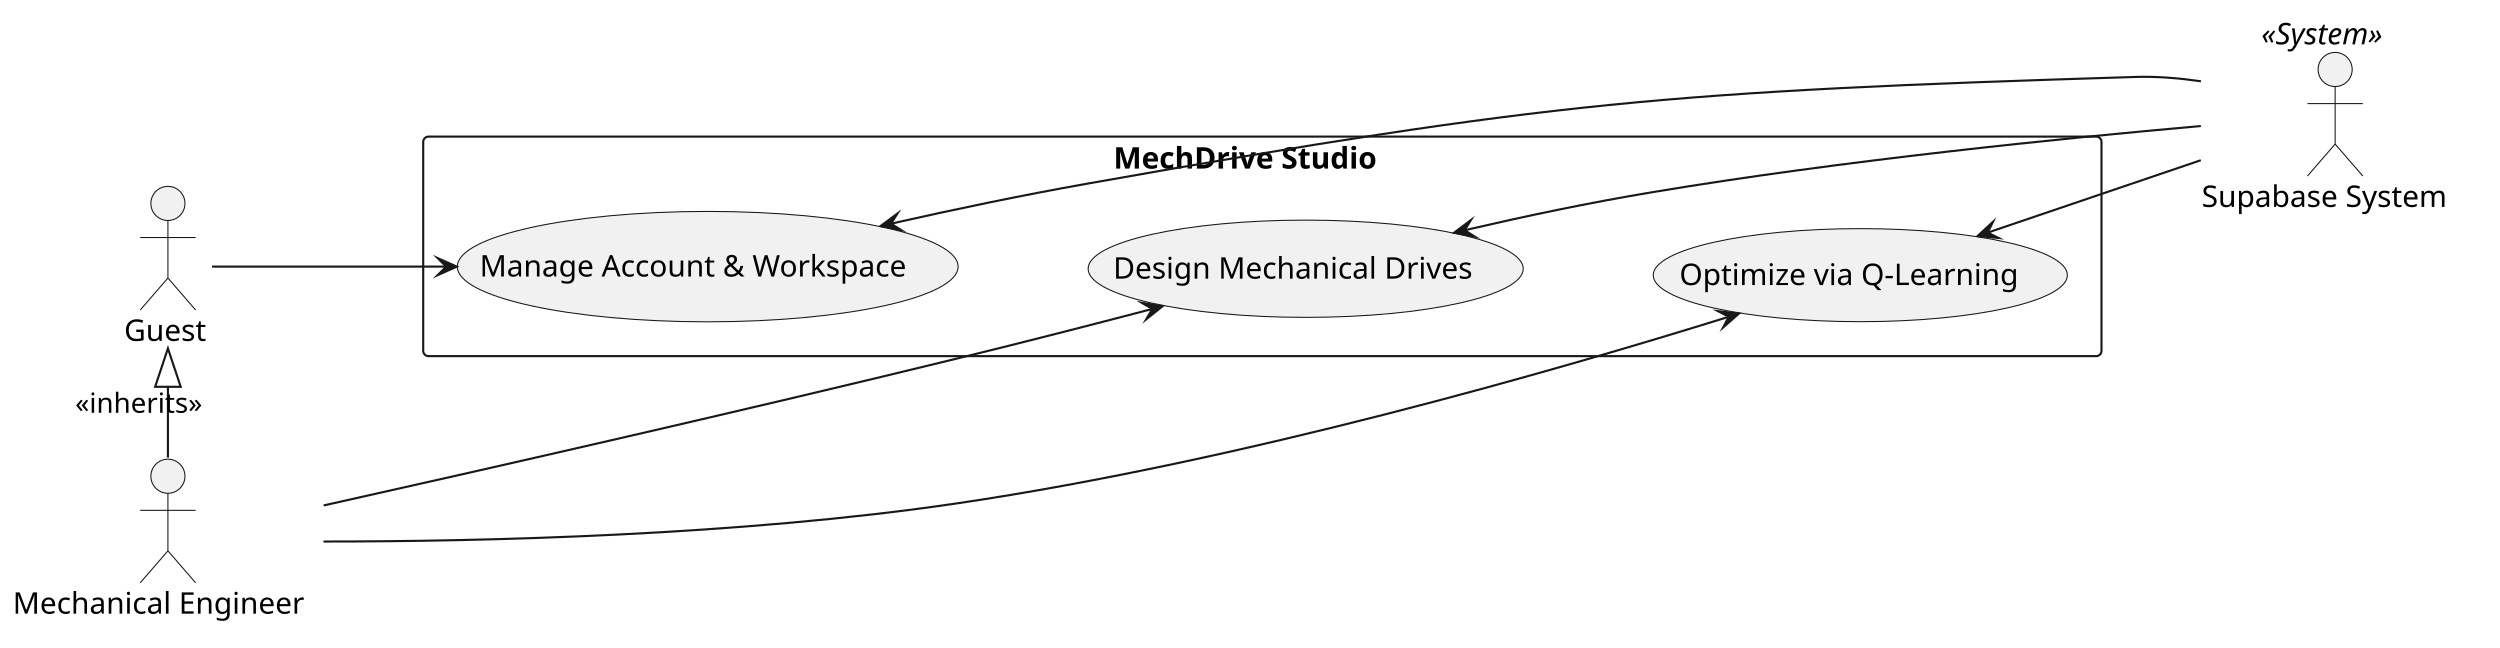
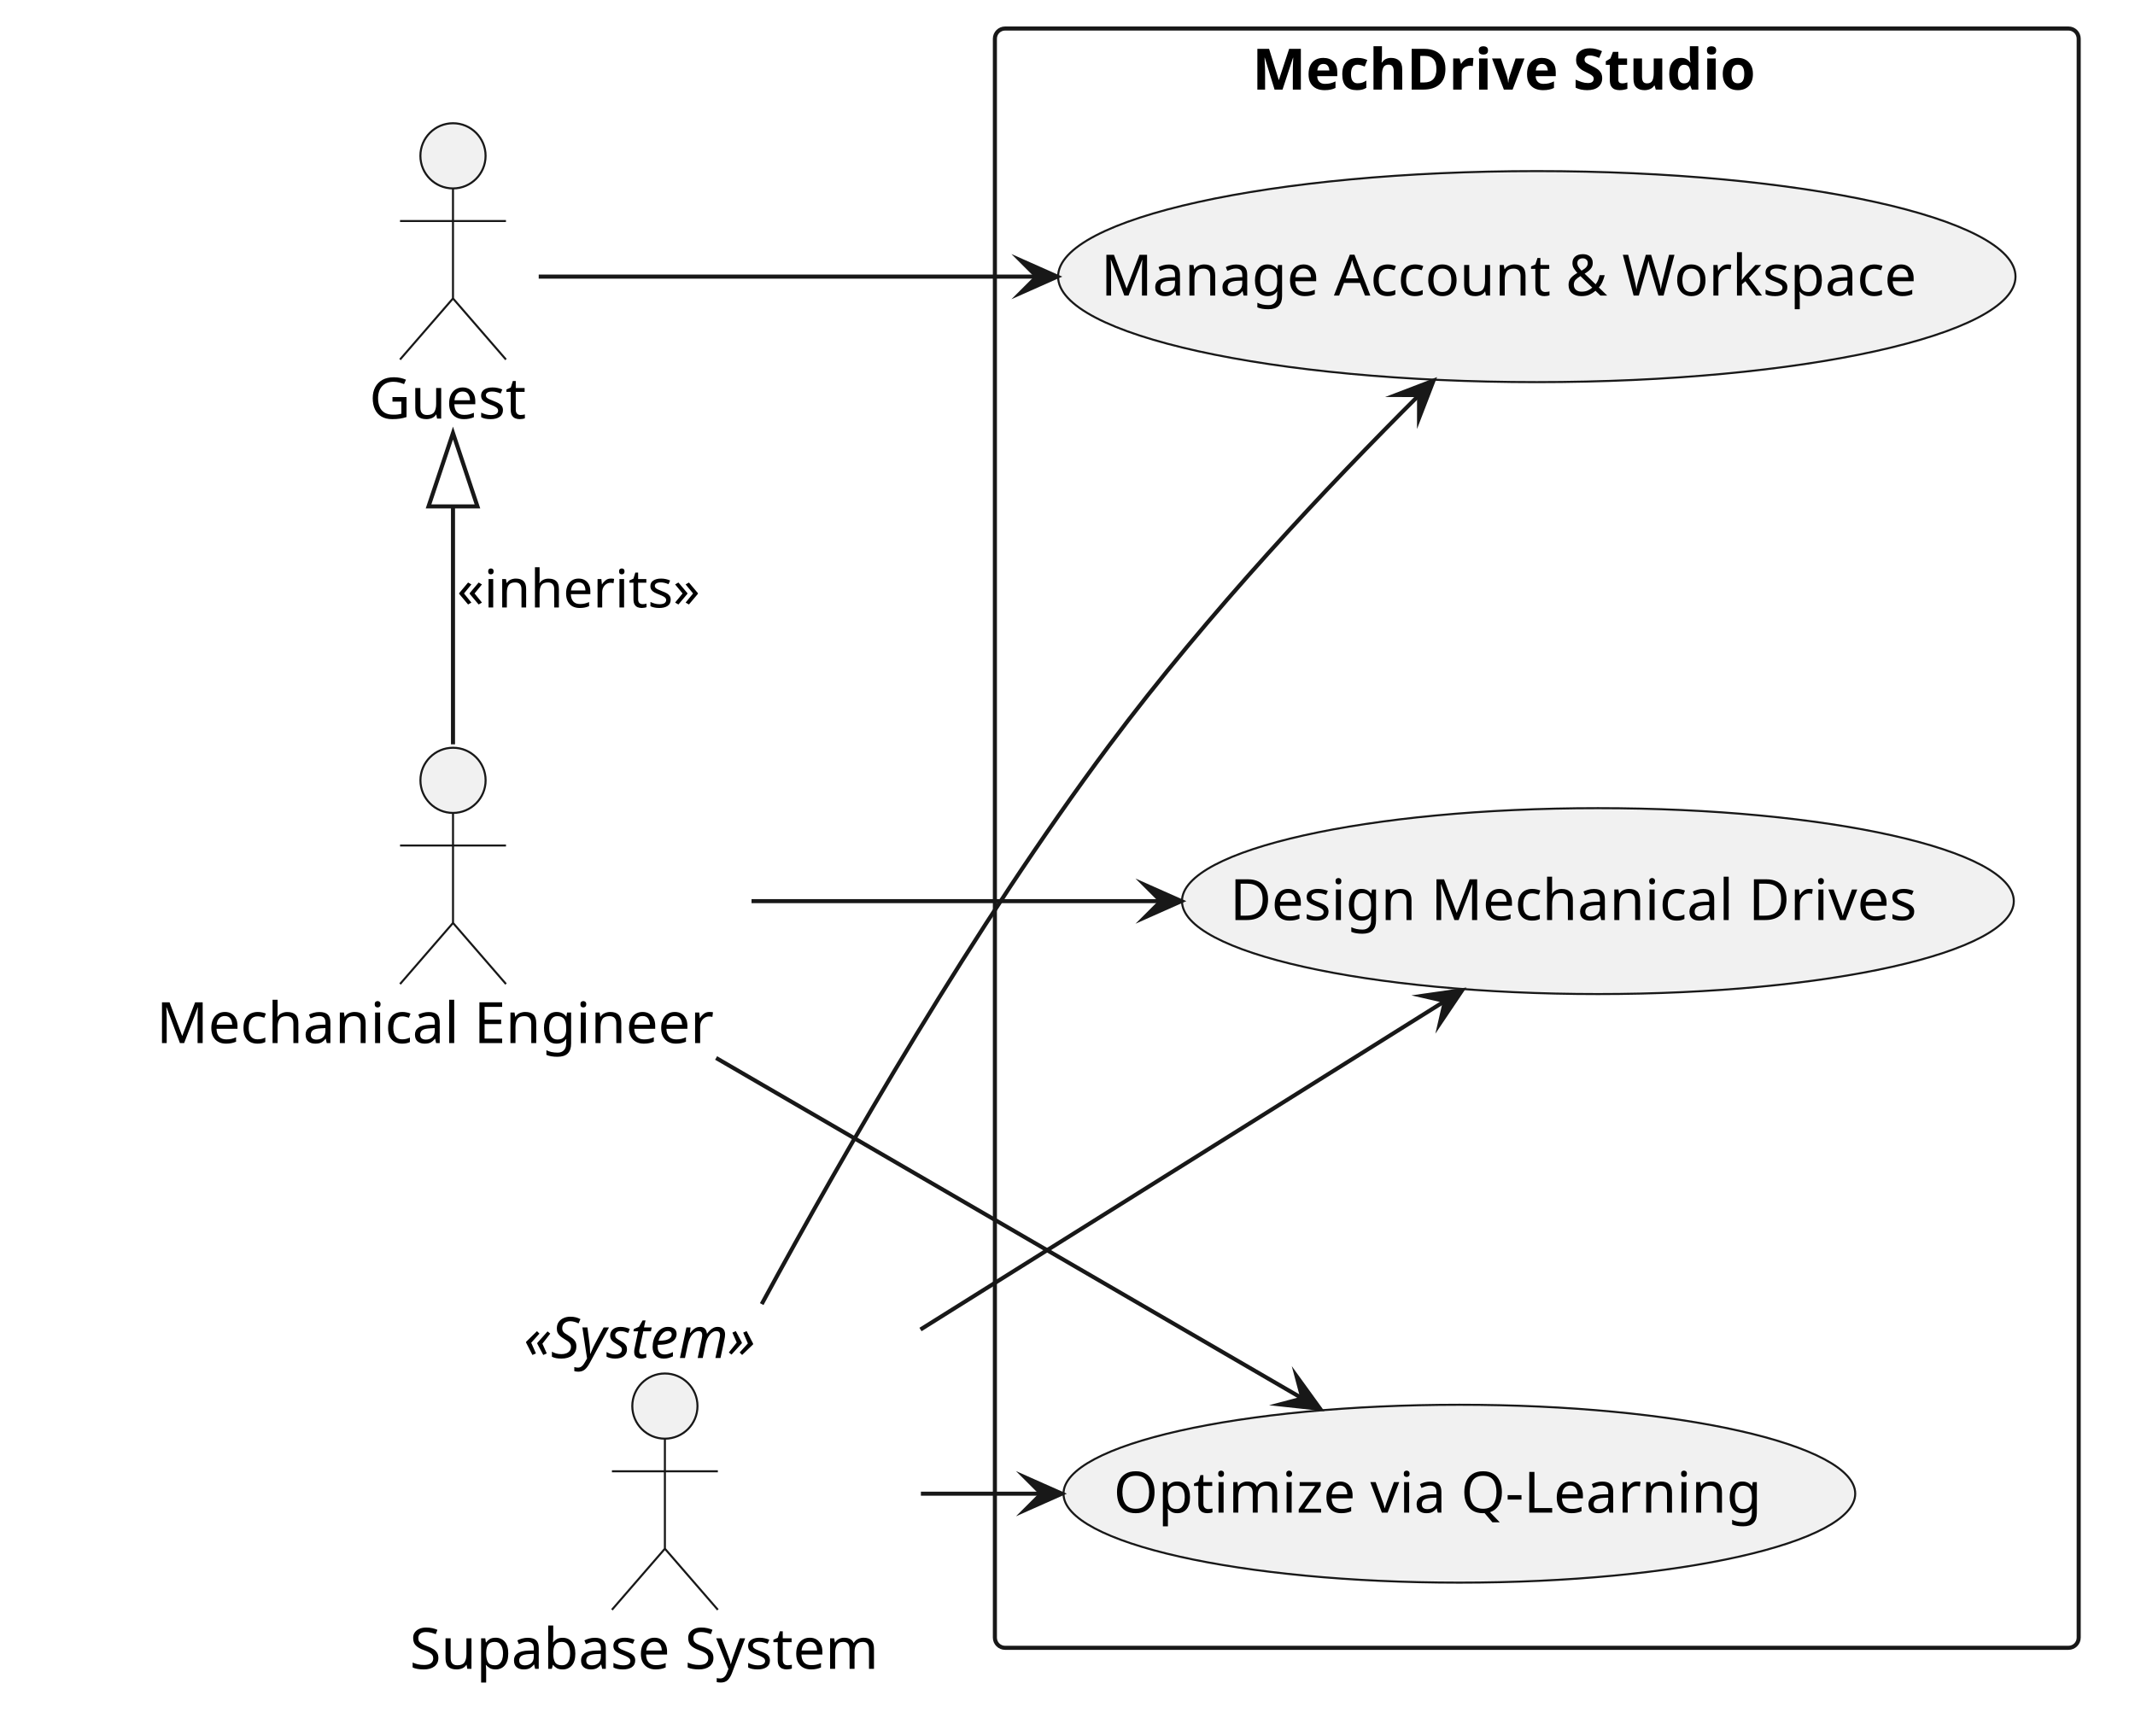
- <svg xmlns="http://www.w3.org/2000/svg" contentStyleType="text/css" data-diagram-type="DESCRIPTION" height="304px" preserveAspectRatio="none" style="width:1173px;height:304px;background:#FFFFFF;" version="1.1" viewBox="0 0 1173 304" width="1173px" zoomAndPan="magnify">
+ <svg xmlns="http://www.w3.org/2000/svg" contentStyleType="text/css" data-diagram-type="DESCRIPTION" height="426px" preserveAspectRatio="none" style="width:524px;height:426px;background:#FFFFFF;" version="1.1" viewBox="0 0 524 426" width="524px" zoomAndPan="magnify">
  <defs />
  <g>
-     <g class="cluster" data-qualified-name="MechDrive Studio" data-source-line="10" id="ent0004">
-       <rect fill="none" height="103" rx="2.5" ry="2.5" style="stroke:#181818;stroke-width:1;" width="787.45" x="198.57" y="64.102" />
-       <text fill="#000000" font-family="sans-serif" font-size="14" font-weight="700" lengthAdjust="spacing" textLength="139.692" x="522.449" y="79.097">MechDrive Studio</text>
+     <g class="cluster" data-qualified-name="MechDrive Studio" data-source-line="10" id="ent0006">
+       <rect fill="none" height="397.47" rx="2.5" ry="2.5" style="stroke:#181818;stroke-width:1;" width="266" x="244.18" y="7" />
+       <text fill="#000000" font-family="sans-serif" font-size="14" font-weight="700" lengthAdjust="spacing" textLength="139.692" x="307.334" y="21.995">MechDrive Studio</text>
    </g>
-     <g class="entity" data-qualified-name="MechDrive Studio.UC1" data-source-line="11" id="ent0005">
-       <ellipse cx="332.061" cy="125.1" fill="#F1F1F1" rx="117.491" ry="25.898" style="stroke:#181818;stroke-width:0.5;" />
-       <text fill="#000000" font-family="sans-serif" font-size="14" lengthAdjust="spacing" textLength="213.992" x="225.065" y="129.748">Manage Account &amp; Workspace</text>
+     <g class="entity" data-qualified-name="MechDrive Studio.UC1" data-source-line="11" id="ent0007">
+       <ellipse cx="377.181" cy="67.898" fill="#F1F1F1" rx="117.491" ry="25.898" style="stroke:#181818;stroke-width:0.5;" />
+       <text fill="#000000" font-family="sans-serif" font-size="14" lengthAdjust="spacing" textLength="213.992" x="270.185" y="72.547">Manage Account &amp; Workspace</text>
    </g>
-     <g class="entity" data-qualified-name="MechDrive Studio.UC2" data-source-line="12" id="ent0006">
-       <ellipse cx="612.628" cy="126.097" fill="#F1F1F1" rx="102.078" ry="22.816" style="stroke:#181818;stroke-width:0.5;" />
-       <text fill="#000000" font-family="sans-serif" font-size="14" lengthAdjust="spacing" textLength="180.626" x="522.315" y="130.746">Design Mechanical Drives</text>
+     <g class="entity" data-qualified-name="MechDrive Studio.UC2" data-source-line="12" id="ent0008">
+       <ellipse cx="392.178" cy="221.185" fill="#F1F1F1" rx="102.078" ry="22.816" style="stroke:#181818;stroke-width:0.5;" />
+       <text fill="#000000" font-family="sans-serif" font-size="14" lengthAdjust="spacing" textLength="180.626" x="301.865" y="225.834">Design Mechanical Drives</text>
    </g>
-     <g class="entity" data-qualified-name="MechDrive Studio.UC3" data-source-line="13" id="ent0007">
-       <ellipse cx="872.856" cy="129.103" fill="#F1F1F1" rx="97.156" ry="21.831" style="stroke:#181818;stroke-width:0.5;" />
-       <text fill="#000000" font-family="sans-serif" font-size="14" lengthAdjust="spacing" textLength="169.77" x="787.971" y="133.751">Optimize via Q-Learning</text>
+     <g class="entity" data-qualified-name="MechDrive Studio.UC3" data-source-line="13" id="ent0009">
+       <ellipse cx="358.176" cy="366.641" fill="#F1F1F1" rx="97.156" ry="21.831" style="stroke:#181818;stroke-width:0.5;" />
+       <text fill="#000000" font-family="sans-serif" font-size="14" lengthAdjust="spacing" textLength="169.77" x="273.291" y="371.29">Optimize via Q-Learning</text>
    </g>
-     <g class="entity" data-qualified-name="guest" data-source-line="5" id="ent0001">
-       <ellipse cx="78.789" cy="95.452" fill="#F1F1F1" rx="8" ry="8" style="stroke:#181818;stroke-width:0.5;" />
-       <path d="M78.789,103.452 L78.789,130.452 M65.789,111.452 L91.789,111.452 M78.789,130.452 L65.789,145.452 M78.789,130.452 L91.789,145.452" fill="none" style="stroke:#181818;stroke-width:0.5;" />
-       <text fill="#000000" font-family="sans-serif" font-size="14" lengthAdjust="spacing" textLength="41.118" x="58.23" y="159.947">Guest</text>
+     <g class="entity" data-qualified-name="guest" data-source-line="3" id="ent0001">
+       <ellipse cx="111.179" cy="38.25" fill="#F1F1F1" rx="8" ry="8" style="stroke:#181818;stroke-width:0.5;" />
+       <path d="M111.179,46.25 L111.179,73.25 M98.179,54.25 L124.179,54.25 M111.179,73.25 L98.179,88.25 M111.179,73.25 L124.179,88.25" fill="none" style="stroke:#181818;stroke-width:0.5;" />
+       <text fill="#000000" font-family="sans-serif" font-size="14" lengthAdjust="spacing" textLength="41.118" x="90.62" y="102.745">Guest</text>
    </g>
-     <g class="entity" data-qualified-name="eng" data-source-line="6" id="ent0002">
-       <ellipse cx="78.786" cy="223.452" fill="#F1F1F1" rx="8" ry="8" style="stroke:#181818;stroke-width:0.5;" />
-       <path d="M78.786,231.452 L78.786,258.452 M65.786,239.452 L91.786,239.452 M78.786,258.452 L65.786,273.452 M78.786,258.452 L91.786,273.452" fill="none" style="stroke:#181818;stroke-width:0.5;" />
-       <text fill="#000000" font-family="sans-serif" font-size="14" lengthAdjust="spacing" textLength="145.571" x="6" y="287.947">Mechanical Engineer</text>
+     <g class="entity" data-qualified-name="eng" data-source-line="4" id="ent0002">
+       <ellipse cx="111.186" cy="191.54" fill="#F1F1F1" rx="8" ry="8" style="stroke:#181818;stroke-width:0.5;" />
+       <path d="M111.186,199.54 L111.186,226.54 M98.186,207.54 L124.186,207.54 M111.186,226.54 L98.186,241.54 M111.186,226.54 L124.186,241.54" fill="none" style="stroke:#181818;stroke-width:0.5;" />
+       <text fill="#000000" font-family="sans-serif" font-size="14" lengthAdjust="spacing" textLength="145.571" x="38.4" y="256.035">Mechanical Engineer</text>
    </g>
-     <g class="entity" data-qualified-name="supa" data-source-line="8" id="ent0003">
-       <ellipse cx="1095.647" cy="32.599" fill="#F1F1F1" rx="8" ry="8" style="stroke:#181818;stroke-width:0.5;" />
-       <path d="M1095.647,40.599 L1095.647,67.599 M1082.647,48.599 L1108.647,48.599 M1095.647,67.599 L1082.647,82.599 M1095.647,67.599 L1108.647,82.599" fill="none" style="stroke:#181818;stroke-width:0.5;" />
-       <text fill="#000000" font-family="sans-serif" font-size="14" lengthAdjust="spacing" textLength="125.255" x="1033.02" y="97.094">Supabase System</text>
-       <text fill="#000000" font-family="sans-serif" font-size="14" font-style="italic" lengthAdjust="spacing" textLength="69.337" x="1060.979" y="20.797">«System»</text>
+     <g class="entity" data-qualified-name="supa" data-source-line="5" id="ent0003">
+       <ellipse cx="163.187" cy="345.137" fill="#F1F1F1" rx="8" ry="8" style="stroke:#181818;stroke-width:0.5;" />
+       <path d="M163.187,353.137 L163.187,380.137 M150.187,361.137 L176.187,361.137 M163.187,380.137 L150.187,395.137 M163.187,380.137 L176.187,395.137" fill="none" style="stroke:#181818;stroke-width:0.5;" />
+       <text fill="#000000" font-family="sans-serif" font-size="14" lengthAdjust="spacing" textLength="125.255" x="100.56" y="409.632">Supabase System</text>
+       <text fill="#000000" font-family="sans-serif" font-size="14" font-style="italic" lengthAdjust="spacing" textLength="69.337" x="128.519" y="333.335">«System»</text>
    </g>
-     <g class="link" data-entity-1="ent0001" data-entity-2="ent0002" data-link-type="extension" data-source-line="19" id="lnk10">
-       <path d="M78.79,181.482 C78.79,197.672 78.79,198.502 78.79,214.702" fill="none" id="guest-backto-eng" style="stroke:#181818;stroke-width:1;" />
-       <polygon fill="none" points="78.79,163.482,72.79,181.482,84.79,181.482,78.79,163.482" style="stroke:#181818;stroke-width:1;stroke-linejoin:miter;stroke-miterlimit:10;" />
-       <text fill="#000000" font-family="sans-serif" font-size="13" lengthAdjust="spacing" textLength="64.822" x="35.29" y="193.669">«inherits»</text>
+     <g class="link" data-entity-1="ent0001" data-entity-2="ent0002" data-link-type="extension" data-source-line="19" id="lnk12">
+       <path d="M111.18,124.3 C111.18,147.57 111.18,159.41 111.18,182.7" fill="none" id="guest-backto-eng" style="stroke:#181818;stroke-width:1;" />
+       <polygon fill="none" points="111.18,106.3,105.18,124.3,117.18,124.3,111.18,106.3" style="stroke:#181818;stroke-width:1;stroke-linejoin:miter;stroke-miterlimit:10;" />
+       <text fill="#000000" font-family="sans-serif" font-size="13" lengthAdjust="spacing" textLength="64.822" x="112.18" y="149.107">«inherits»</text>
    </g>
-     <g class="link" data-entity-1="ent0001" data-entity-2="ent0005" data-link-type="dependency" data-source-line="21" id="lnk11">
-       <path d="M99.5,125.102 C124.67,125.102 165.24,125.102 209.34,125.102" fill="none" id="guest-to-UC1" style="stroke:#181818;stroke-width:1;" />
-       <polygon fill="#181818" points="214.34,125.102,205.34,121.102,209.34,125.102,205.34,129.102,214.34,125.102" style="stroke:#181818;stroke-width:1;stroke-linejoin:miter;stroke-miterlimit:10;" />
+     <g class="link" data-entity-1="ent0001" data-entity-2="ent0007" data-link-type="dependency" data-source-line="21" id="lnk13">
+       <path d="M132.22,67.9 C174.65,67.9 212.07,67.9 254.49,67.9" fill="none" id="guest-to-UC1" style="stroke:#181818;stroke-width:1;" />
+       <polygon fill="#181818" points="259.49,67.9,250.49,63.9,254.49,67.9,250.49,71.9,259.49,67.9" style="stroke:#181818;stroke-width:1;stroke-linejoin:miter;stroke-miterlimit:10;" />
    </g>
-     <g class="link" data-entity-1="ent0002" data-entity-2="ent0006" data-link-type="dependency" data-source-line="22" id="lnk12">
-       <path d="M151.85,237.152 C226.47,220.492 346.38,193.322 449.55,168.102 C481.18,160.372 511.313,152.628 540.653,144.948" fill="none" id="eng-to-UC2" style="stroke:#181818;stroke-width:1;" />
-       <polygon fill="#181818" points="545.49,143.682,535.77,142.091,540.653,144.948,537.796,149.83,545.49,143.682" style="stroke:#181818;stroke-width:1;stroke-linejoin:miter;stroke-miterlimit:10;" />
+     <g class="link" data-entity-1="ent0002" data-entity-2="ent0008" data-link-type="dependency" data-source-line="22" id="lnk14">
+       <path d="M184.45,221.19 C219.61,221.19 249.78,221.19 284.94,221.19" fill="none" id="eng-to-UC2" style="stroke:#181818;stroke-width:1;" />
+       <polygon fill="#181818" points="289.94,221.19,280.94,217.19,284.94,221.19,280.94,225.19,289.94,221.19" style="stroke:#181818;stroke-width:1;stroke-linejoin:miter;stroke-miterlimit:10;" />
    </g>
-     <g class="link" data-entity-1="ent0002" data-entity-2="ent0007" data-link-type="dependency" data-source-line="23" id="lnk13">
-       <path d="M151.78,254.082 C226.6,254.092 346.89,251.312 449.55,236.102 C583.1,216.322 730.956,173.588 811.126,148.628" fill="none" id="eng-to-UC3" style="stroke:#181818;stroke-width:1;" />
-       <polygon fill="#181818" points="815.9,147.142,806.118,145.998,811.126,148.628,808.496,153.636,815.9,147.142" style="stroke:#181818;stroke-width:1;stroke-linejoin:miter;stroke-miterlimit:10;" />
+     <g class="link" data-entity-1="ent0002" data-entity-2="ent0009" data-link-type="dependency" data-source-line="23" id="lnk15">
+       <path d="M175.76,259.69 C223.21,287.25 281.506,321.109 319.666,343.269" fill="none" id="eng-to-UC3" style="stroke:#181818;stroke-width:1;" />
+       <polygon fill="#181818" points="323.99,345.78,318.216,337.801,319.666,343.269,314.198,344.719,323.99,345.78" style="stroke:#181818;stroke-width:1;stroke-linejoin:miter;stroke-miterlimit:10;" />
    </g>
-     <g class="link" data-entity-1="ent0005" data-entity-2="ent0003" data-link-type="dependency" data-source-line="25" id="lnk14">
-       <path d="M418.068,104.944 C448.448,98.103 478.56,91.782 510.55,86.102 C726.73,47.742 782.57,42.882 1002.02,36.102 C1012.01,35.792 1022.5,36.652 1032.68,38.142" fill="none" id="UC1-backto-supa" style="stroke:#181818;stroke-width:1;" />
-       <polygon fill="#181818" points="413.19,106.042,422.849,107.967,418.068,104.944,421.092,100.163,413.19,106.042" style="stroke:#181818;stroke-width:1;stroke-linejoin:miter;stroke-miterlimit:10;" />
+     <g class="link" data-entity-1="ent0007" data-entity-2="ent0003" data-link-type="dependency" data-source-line="25" id="lnk17">
+       <path d="M348.291,96.962 C325.971,119.232 296.82,150.02 272.18,183.04 C239.18,227.29 207.55,282.13 186.95,320.1" fill="none" id="UC1-backto-supa" style="stroke:#181818;stroke-width:1;" />
+       <polygon fill="#181818" points="351.83,93.43,342.634,96.955,348.291,96.962,348.284,102.618,351.83,93.43" style="stroke:#181818;stroke-width:1;stroke-linejoin:miter;stroke-miterlimit:10;" />
    </g>
-     <g class="link" data-entity-1="ent0006" data-entity-2="ent0003" data-link-type="dependency" data-source-line="26" id="lnk15">
-       <path d="M687.191,108.024 C715.921,101.374 744.86,95.252 775.71,90.102 C864.47,75.282 968.17,64.832 1032.64,59.132" fill="none" id="UC2-backto-supa" style="stroke:#181818;stroke-width:1;" />
-       <polygon fill="#181818" points="682.32,109.152,691.99,111.019,687.191,108.024,690.186,103.225,682.32,109.152" style="stroke:#181818;stroke-width:1;stroke-linejoin:miter;stroke-miterlimit:10;" />
+     <g class="link" data-entity-1="ent0008" data-entity-2="ent0003" data-link-type="dependency" data-source-line="26" id="lnk19">
+       <path d="M354.643,245.705 C319.913,267.465 268.88,299.43 225.92,326.34" fill="none" id="UC2-backto-supa" style="stroke:#181818;stroke-width:1;" />
+       <polygon fill="#181818" points="358.88,243.05,349.13,244.439,354.643,245.705,353.377,251.218,358.88,243.05" style="stroke:#181818;stroke-width:1;stroke-linejoin:miter;stroke-miterlimit:10;" />
    </g>
-     <g class="link" data-entity-1="ent0007" data-entity-2="ent0003" data-link-type="dependency" data-source-line="27" id="lnk16">
-       <path d="M932.605,109.144 C964.264,98.394 999.65,86.372 1032.61,75.182" fill="none" id="UC3-backto-supa" style="stroke:#181818;stroke-width:1;" />
-       <polygon fill="#181818" points="927.87,110.752,937.678,111.646,932.605,109.144,935.106,104.07,927.87,110.752" style="stroke:#181818;stroke-width:1;stroke-linejoin:miter;stroke-miterlimit:10;" />
+     <g class="link" data-entity-1="ent0009" data-entity-2="ent0003" data-link-type="dependency" data-source-line="27" id="lnk21">
+       <path d="M255.61,366.64 C244.08,366.64 237.55,366.64 226.02,366.64" fill="none" id="UC3-backto-supa" style="stroke:#181818;stroke-width:1;" />
+       <polygon fill="#181818" points="260.61,366.64,251.61,362.64,255.61,366.64,251.61,370.64,260.61,366.64" style="stroke:#181818;stroke-width:1;stroke-linejoin:miter;stroke-miterlimit:10;" />
    </g>
  </g>
</svg>
